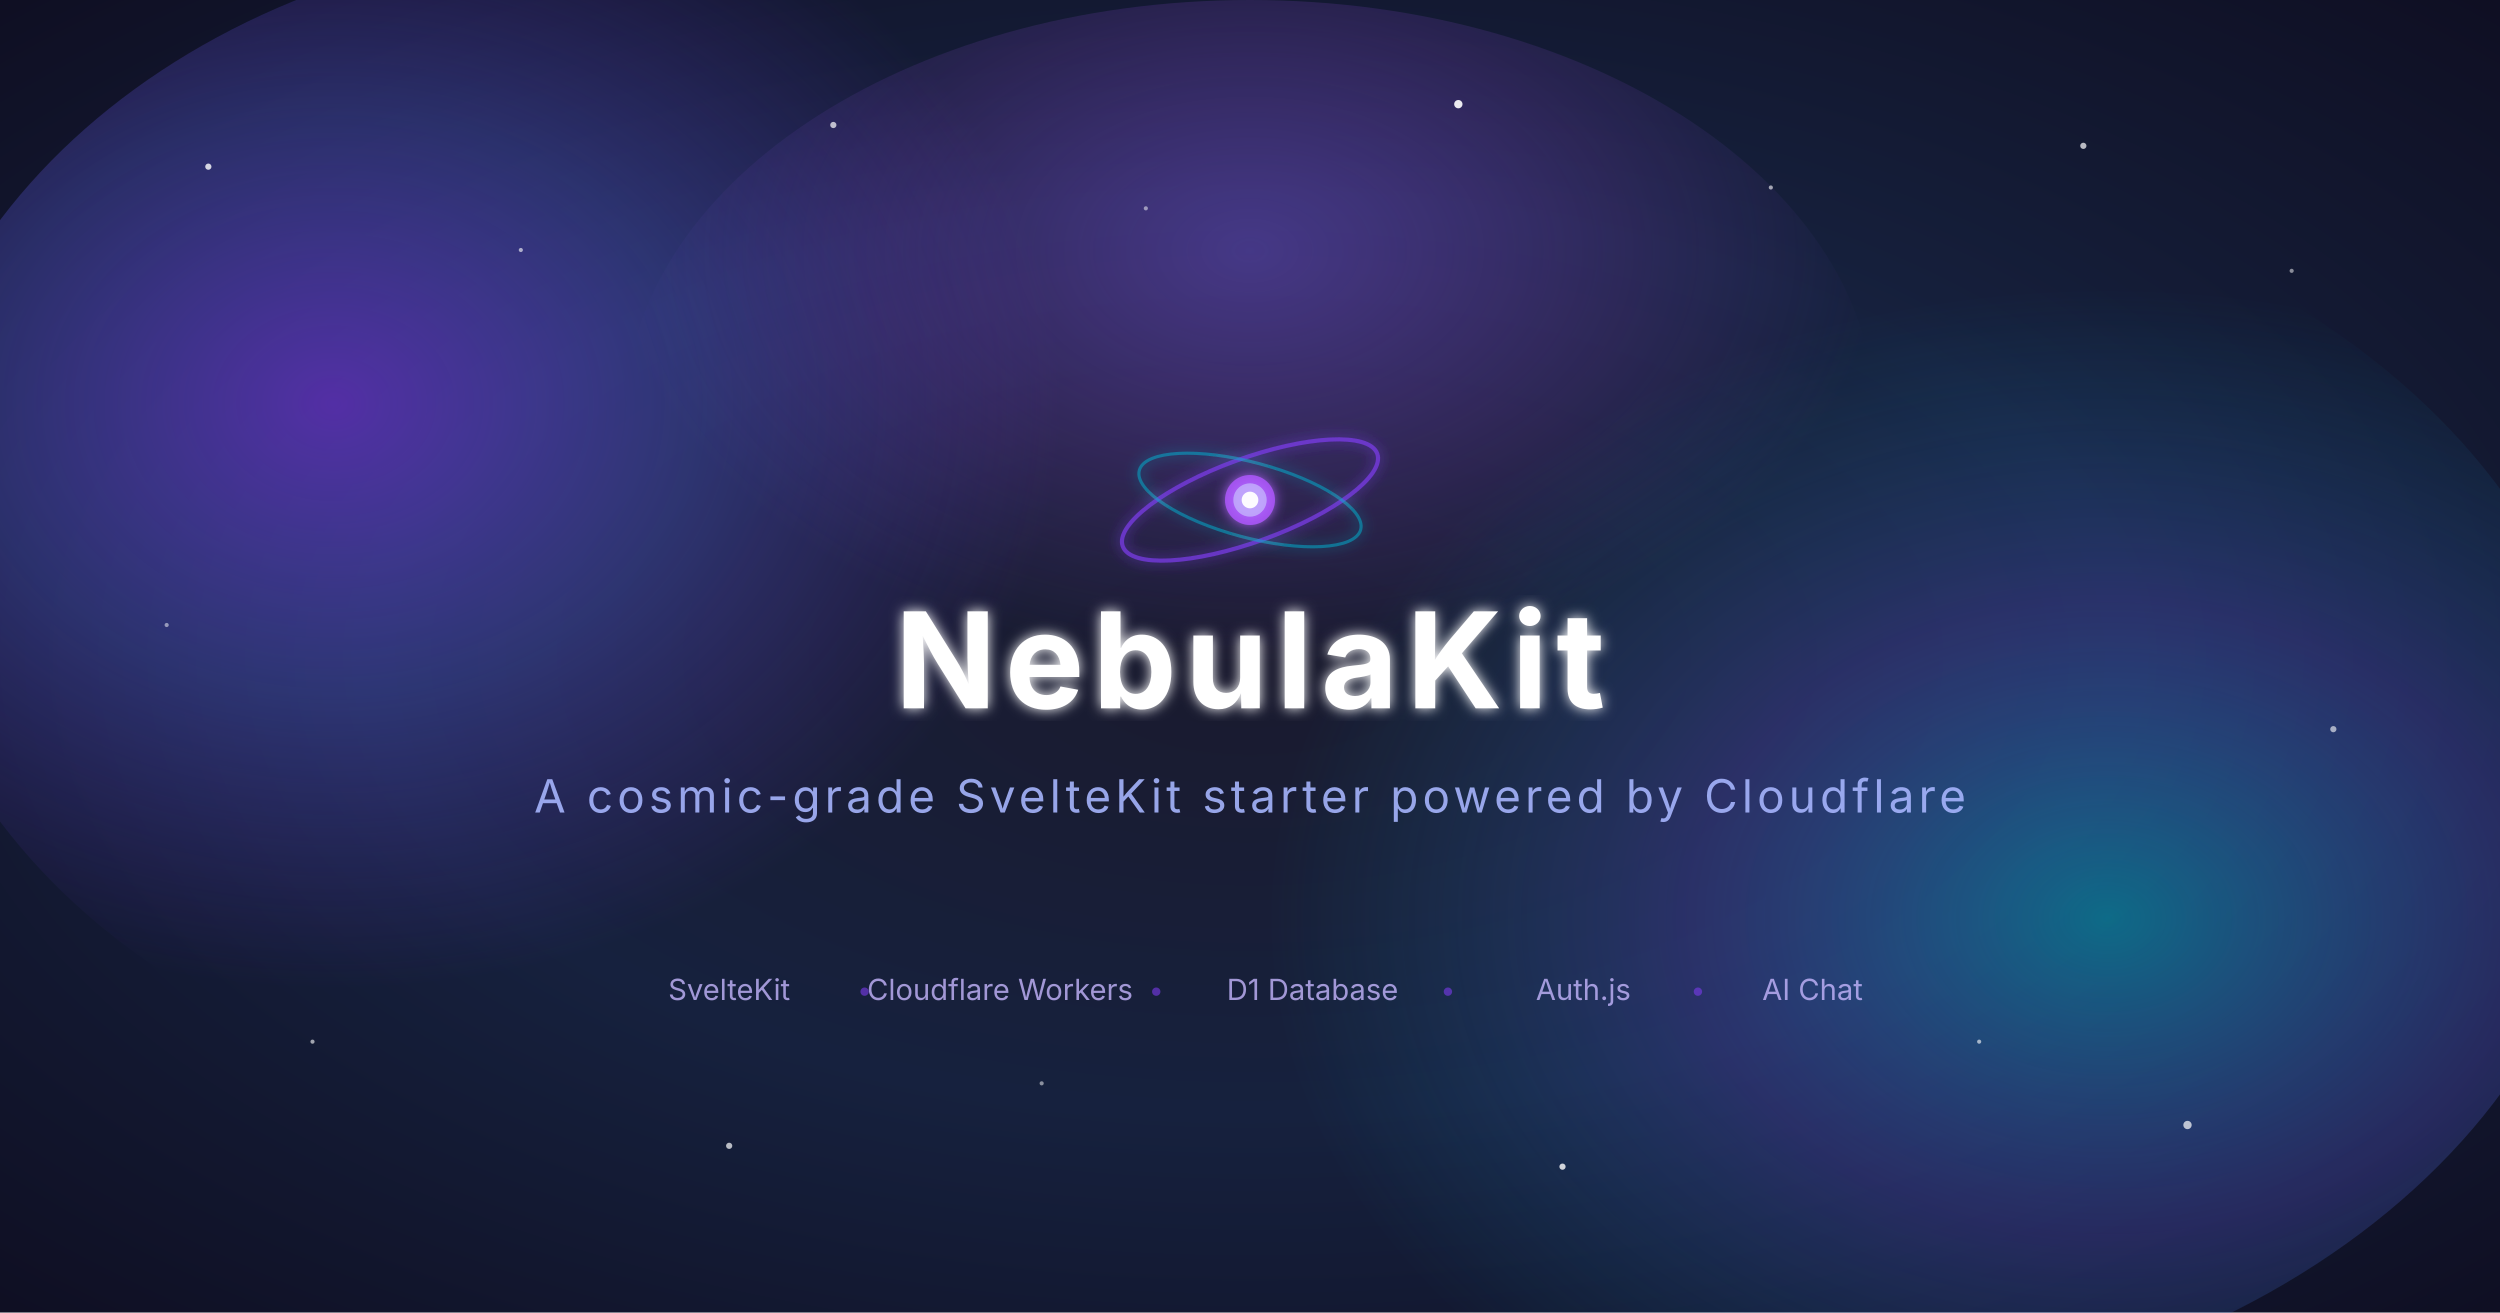
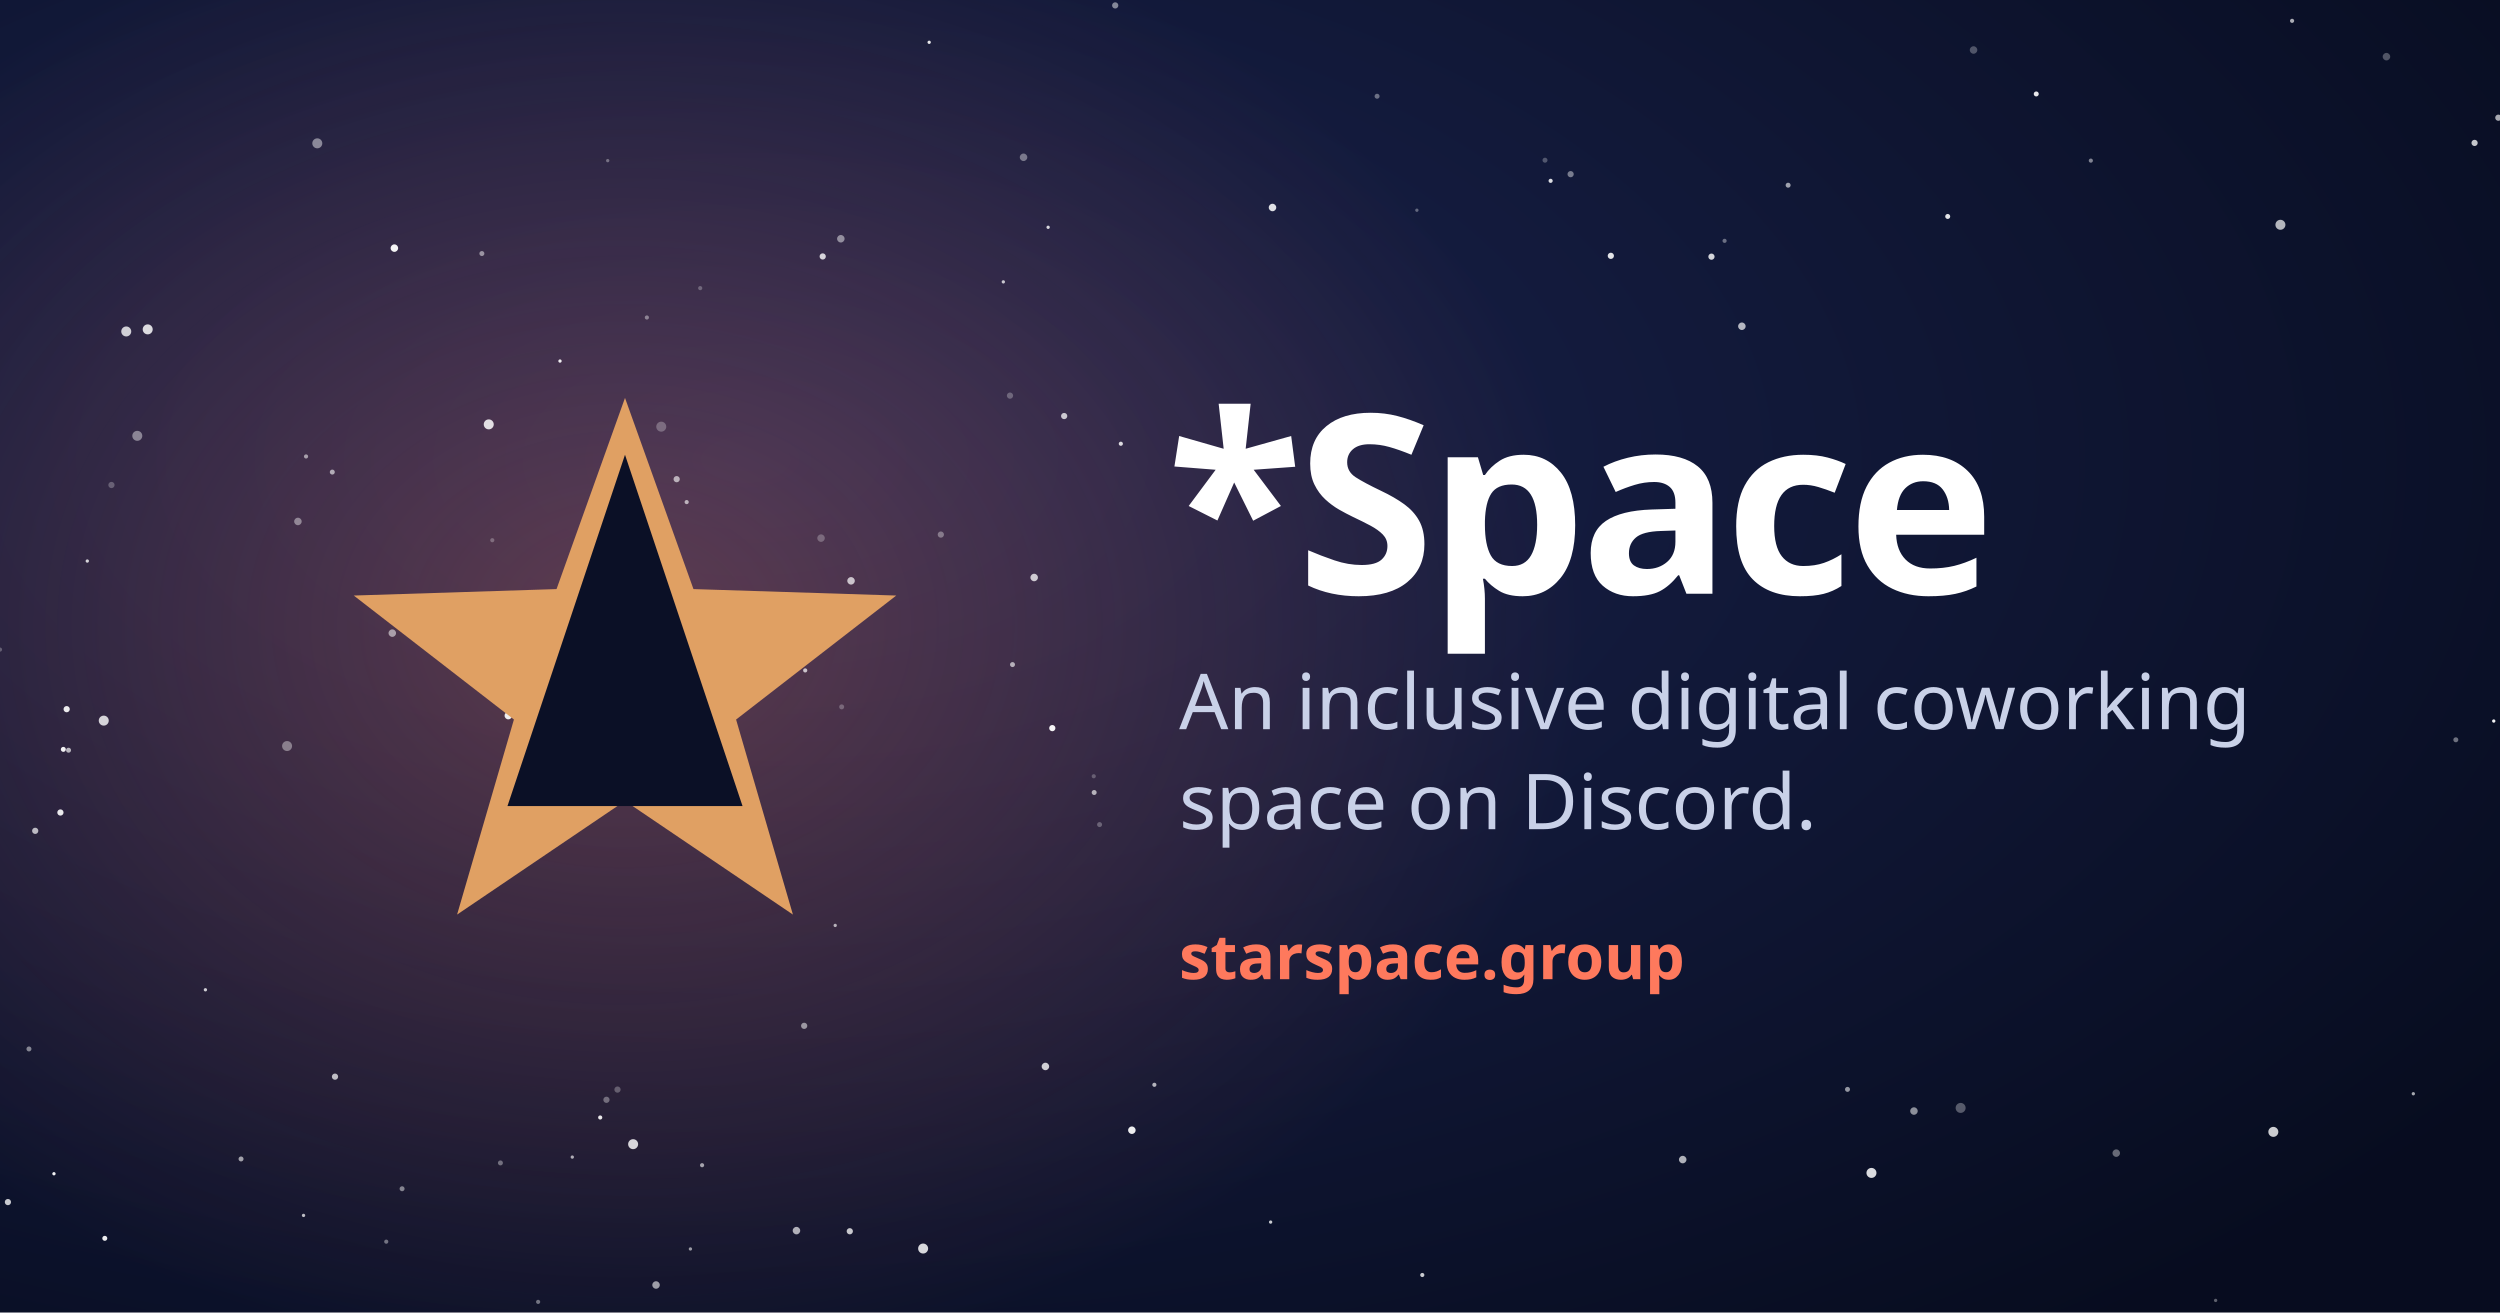
- <svg xmlns="http://www.w3.org/2000/svg" width="1200" height="630" viewBox="0 0 1200 630">
+ <svg xmlns="http://www.w3.org/2000/svg" width="1200" height="630" viewBox="0 0 1200 630" role="img" aria-label="*Space — an inclusive digital coworking space on Discord">
  <defs>
-     <radialGradient id="bg-grad" cx="50%" cy="50%" r="70%">
-       <stop offset="0%" stop-color="#1a1a2e" />
-       <stop offset="50%" stop-color="#16213e" />
-       <stop offset="100%" stop-color="#0f0f23" />
+     <radialGradient id="sky" cx="30%" cy="35%" r="85%">
+       <stop offset="0" stop-color="#1b2450" />
+       <stop offset="1" stop-color="#070c1f" />
    </radialGradient>
-     <radialGradient id="nebula1" cx="30%" cy="40%">
-       <stop offset="0%" stop-color="#7c3aed" stop-opacity="0.6" />
-       <stop offset="50%" stop-color="#6366f1" stop-opacity="0.3" />
-       <stop offset="100%" stop-color="#7c3aed" stop-opacity="0" />
+     <radialGradient id="nebula" cx="50%" cy="50%" r="50%">
+       <stop offset="0" stop-color="#fe795d" stop-opacity="0.30" />
+       <stop offset="1" stop-color="#fe795d" stop-opacity="0" />
    </radialGradient>
-     <radialGradient id="nebula2" cx="70%" cy="60%">
-       <stop offset="0%" stop-color="#06b6d4" stop-opacity="0.5" />
-       <stop offset="50%" stop-color="#6366f1" stop-opacity="0.25" />
-       <stop offset="100%" stop-color="#06b6d4" stop-opacity="0" />
-     </radialGradient>
-     <radialGradient id="nebula3" cx="50%" cy="30%">
-       <stop offset="0%" stop-color="#8b5cf6" stop-opacity="0.4" />
-       <stop offset="60%" stop-color="#a855f7" stop-opacity="0.15" />
-       <stop offset="100%" stop-color="#8b5cf6" stop-opacity="0" />
-     </radialGradient>
-     <filter id="glow">
-       <feGaussianBlur stdDeviation="3" result="blur" />
-       <feMerge>
-         <feMergeNode in="blur" />
-         <feMergeNode in="SourceGraphic" />
-       </feMerge>
-     </filter>
  </defs>
-   <rect width="1200" height="630" fill="url(#bg-grad)" />
-   <ellipse cx="300" cy="250" rx="350" ry="280" fill="url(#nebula1)" />
-   <ellipse cx="850" cy="380" rx="400" ry="300" fill="url(#nebula2)" />
-   <ellipse cx="600" cy="200" rx="300" ry="200" fill="url(#nebula3)" />
-   <circle cx="100" cy="80" r="1.5" fill="white" opacity="0.8" />
-   <circle cx="250" cy="120" r="1" fill="white" opacity="0.6" />
-   <circle cx="400" cy="60" r="1.5" fill="white" opacity="0.7" />
-   <circle cx="550" cy="100" r="1" fill="white" opacity="0.5" />
-   <circle cx="700" cy="50" r="2" fill="white" opacity="0.9" />
-   <circle cx="850" cy="90" r="1" fill="white" opacity="0.6" />
-   <circle cx="1000" cy="70" r="1.5" fill="white" opacity="0.7" />
-   <circle cx="1100" cy="130" r="1" fill="white" opacity="0.5" />
-   <circle cx="150" cy="500" r="1" fill="white" opacity="0.6" />
-   <circle cx="350" cy="550" r="1.5" fill="white" opacity="0.7" />
-   <circle cx="500" cy="520" r="1" fill="white" opacity="0.5" />
-   <circle cx="750" cy="560" r="1.5" fill="white" opacity="0.8" />
-   <circle cx="950" cy="500" r="1" fill="white" opacity="0.6" />
-   <circle cx="1050" cy="540" r="2" fill="white" opacity="0.7" />
-   <circle cx="80" cy="300" r="1" fill="white" opacity="0.5" />
-   <circle cx="1120" cy="350" r="1.5" fill="white" opacity="0.6" />
-   <g transform="translate(600, 240)" filter="url(#glow)">
-     <ellipse cx="0" cy="0" rx="65" ry="20" fill="none" stroke="#7c3aed" stroke-width="2" opacity="0.7" transform="rotate(-20)" />
-     <ellipse cx="0" cy="0" rx="55" ry="18" fill="none" stroke="#06b6d4" stroke-width="1.5" opacity="0.5" transform="rotate(15)" />
-     <circle cx="0" cy="0" r="12" fill="#a855f7" opacity="0.9" />
-     <circle cx="0" cy="0" r="8" fill="#c4b5fd" opacity="0.8" />
-     <circle cx="0" cy="0" r="4" fill="white" opacity="0.95" />
+   <rect width="1200" height="630" fill="url(#sky)" />
+   <ellipse cx="300" cy="300" rx="460" ry="360" fill="url(#nebula)" />
+   <g id="starfield">
+     <circle cx="143.0" cy="250.3" r="1.8" fill="#ffffff" opacity="0.42" />
+     <circle cx="295.5" cy="307.8" r="0.8" fill="#ffffff" opacity="0.79" />
+     <circle cx="324.8" cy="230.0" r="1.5" fill="#ffffff" opacity="0.61" />
+     <circle cx="268.8" cy="173.3" r="0.8" fill="#ffffff" opacity="0.92" />
+     <circle cx="159.5" cy="226.6" r="1.2" fill="#ffffff" opacity="0.59" />
+     <circle cx="821.5" cy="123.2" r="1.5" fill="#ffffff" opacity="0.82" />
+     <circle cx="32.9" cy="360.1" r="1.2" fill="#ffffff" opacity="0.66" />
+     <circle cx="1199.2" cy="56.5" r="1.5" fill="#ffffff" opacity="0.64" />
+     <circle cx="527.8" cy="395.8" r="1.2" fill="#ffffff" opacity="0.28" />
+     <circle cx="1015.8" cy="553.5" r="1.8" fill="#ffffff" opacity="0.38" />
+     <circle cx="753.9" cy="83.6" r="1.5" fill="#ffffff" opacity="0.43" />
+     <circle cx="331.4" cy="599.5" r="0.8" fill="#ffffff" opacity="0.57" />
+     <circle cx="407.9" cy="591.0" r="1.5" fill="#ffffff" opacity="0.76" />
+     <circle cx="525.2" cy="380.4" r="1.2" fill="#ffffff" opacity="0.64" />
+     <circle cx="291.7" cy="77.1" r="0.8" fill="#ffffff" opacity="0.34" />
+     <circle cx="807.7" cy="556.6" r="1.8" fill="#ffffff" opacity="0.67" />
+     <circle cx="744.3" cy="86.8" r="1.0" fill="#ffffff" opacity="0.85" />
+     <circle cx="160.8" cy="516.8" r="1.5" fill="#ffffff" opacity="0.71" />
+     <circle cx="886.8" cy="522.9" r="1.2" fill="#ffffff" opacity="0.56" />
+     <circle cx="554.1" cy="520.7" r="1.0" fill="#ffffff" opacity="0.67" />
+     <circle cx="274.7" cy="555.4" r="0.8" fill="#ffffff" opacity="0.64" />
+     <circle cx="609.9" cy="586.6" r="0.8" fill="#ffffff" opacity="0.78" />
+     <circle cx="1178.8" cy="355.1" r="1.2" fill="#ffffff" opacity="0.41" />
+     <circle cx="1094.6" cy="107.9" r="2.4" fill="#ffffff" opacity="0.69" />
+     <circle cx="0.0" cy="311.8" r="1.0" fill="#ffffff" opacity="0.27" />
+     <circle cx="443.1" cy="599.3" r="2.4" fill="#ffffff" opacity="0.83" />
+     <circle cx="53.5" cy="232.8" r="1.5" fill="#ffffff" opacity="0.26" />
+     <circle cx="918.7" cy="533.3" r="1.8" fill="#ffffff" opacity="0.53" />
+     <circle cx="836.1" cy="156.6" r="1.8" fill="#ffffff" opacity="0.69" />
+     <circle cx="1091.2" cy="543.3" r="2.4" fill="#ffffff" opacity="0.79" />
+     <circle cx="41.9" cy="269.3" r="0.8" fill="#ffffff" opacity="0.8" />
+     <circle cx="146.9" cy="219.1" r="1.0" fill="#ffffff" opacity="0.54" />
+     <circle cx="1187.8" cy="68.6" r="1.5" fill="#ffffff" opacity="0.76" />
+     <circle cx="188.3" cy="303.9" r="1.8" fill="#ffffff" opacity="0.53" />
+     <circle cx="501.8" cy="511.9" r="1.8" fill="#ffffff" opacity="0.79" />
+     <circle cx="451.6" cy="256.6" r="1.5" fill="#ffffff" opacity="0.35" />
+     <circle cx="1100.2" cy="10.0" r="1.0" fill="#ffffff" opacity="0.65" />
+     <circle cx="858.3" cy="88.9" r="1.2" fill="#ffffff" opacity="0.6" />
+     <circle cx="98.6" cy="475.1" r="0.8" fill="#ffffff" opacity="0.78" />
+     <circle cx="510.8" cy="199.7" r="1.5" fill="#ffffff" opacity="0.74" />
+     <circle cx="60.6" cy="159.1" r="2.4" fill="#ffffff" opacity="0.78" />
+     <circle cx="13.9" cy="503.5" r="1.2" fill="#ffffff" opacity="0.47" />
+     <circle cx="491.3" cy="75.5" r="1.8" fill="#ffffff" opacity="0.39" />
+     <circle cx="317.4" cy="204.8" r="2.4" fill="#ffffff" opacity="0.27" />
+     <circle cx="386.0" cy="492.4" r="1.5" fill="#ffffff" opacity="0.52" />
+     <circle cx="446.0" cy="20.3" r="0.8" fill="#ffffff" opacity="0.9" />
+     <circle cx="185.4" cy="596.0" r="1.0" fill="#ffffff" opacity="0.4" />
+     <circle cx="543.3" cy="542.5" r="1.8" fill="#ffffff" opacity="0.92" />
+     <circle cx="505.1" cy="349.5" r="1.5" fill="#ffffff" opacity="0.95" />
+     <circle cx="189.3" cy="119.1" r="1.8" fill="#ffffff" opacity="0.95" />
+     <circle cx="484.8" cy="189.9" r="1.5" fill="#ffffff" opacity="0.27" />
+     <circle cx="329.6" cy="241.0" r="1.0" fill="#ffffff" opacity="0.62" />
+     <circle cx="288.1" cy="536.4" r="1.0" fill="#ffffff" opacity="0.9" />
+     <circle cx="382.3" cy="590.7" r="1.8" fill="#ffffff" opacity="0.66" />
+     <circle cx="65.9" cy="209.2" r="2.4" fill="#ffffff" opacity="0.43" />
+     <circle cx="258.3" cy="624.9" r="1.0" fill="#ffffff" opacity="0.41" />
+     <circle cx="538.0" cy="213.0" r="1.0" fill="#ffffff" opacity="0.83" />
+     <circle cx="152.3" cy="68.8" r="2.4" fill="#ffffff" opacity="0.46" />
+     <circle cx="234.6" cy="203.7" r="2.4" fill="#ffffff" opacity="0.84" />
+     <circle cx="393.9" cy="291.7" r="0.8" fill="#ffffff" opacity="0.58" />
+     <circle cx="32.0" cy="340.4" r="1.5" fill="#ffffff" opacity="0.91" />
+     <circle cx="1063.5" cy="624.2" r="0.8" fill="#ffffff" opacity="0.35" />
+     <circle cx="503.1" cy="109.1" r="0.8" fill="#ffffff" opacity="0.82" />
+     <circle cx="400.9" cy="444.2" r="0.8" fill="#ffffff" opacity="0.64" />
+     <circle cx="496.4" cy="277.2" r="1.8" fill="#ffffff" opacity="0.75" />
+     <circle cx="680.1" cy="100.9" r="0.8" fill="#ffffff" opacity="0.34" />
+     <circle cx="244.0" cy="343.5" r="1.8" fill="#ffffff" opacity="0.91" />
+     <circle cx="661.0" cy="46.2" r="1.2" fill="#ffffff" opacity="0.38" />
+     <circle cx="303.9" cy="549.2" r="2.4" fill="#ffffff" opacity="0.82" />
+     <circle cx="336.1" cy="138.3" r="1.0" fill="#ffffff" opacity="0.27" />
+     <circle cx="314.9" cy="616.8" r="1.8" fill="#ffffff" opacity="0.58" />
+     <circle cx="403.6" cy="114.6" r="1.8" fill="#ffffff" opacity="0.47" />
+     <circle cx="1003.6" cy="77.1" r="1.0" fill="#ffffff" opacity="0.48" />
+     <circle cx="977.4" cy="45.1" r="1.2" fill="#ffffff" opacity="0.9" />
+     <circle cx="16.9" cy="398.8" r="1.5" fill="#ffffff" opacity="0.69" />
+     <circle cx="1197.0" cy="346.1" r="0.8" fill="#ffffff" opacity="0.95" />
+     <circle cx="827.8" cy="115.6" r="1.0" fill="#ffffff" opacity="0.38" />
+     <circle cx="898.3" cy="563.0" r="2.4" fill="#ffffff" opacity="0.85" />
+     <circle cx="404.0" cy="339.3" r="1.2" fill="#ffffff" opacity="0.26" />
+     <circle cx="682.7" cy="612.0" r="1.0" fill="#ffffff" opacity="0.78" />
+     <circle cx="741.6" cy="76.9" r="1.2" fill="#ffffff" opacity="0.27" />
+     <circle cx="145.7" cy="583.4" r="0.8" fill="#ffffff" opacity="0.72" />
+     <circle cx="394.1" cy="258.3" r="1.8" fill="#ffffff" opacity="0.26" />
+     <circle cx="70.9" cy="158.1" r="2.4" fill="#ffffff" opacity="0.83" />
+     <circle cx="231.3" cy="121.7" r="1.2" fill="#ffffff" opacity="0.49" />
+     <circle cx="337.0" cy="559.3" r="1.0" fill="#ffffff" opacity="0.59" />
+     <circle cx="481.6" cy="135.3" r="0.8" fill="#ffffff" opacity="0.74" />
+     <circle cx="25.9" cy="563.4" r="0.8" fill="#ffffff" opacity="0.94" />
+     <circle cx="525.0" cy="372.6" r="1.0" fill="#ffffff" opacity="0.25" />
+     <circle cx="934.9" cy="103.9" r="1.2" fill="#ffffff" opacity="0.88" />
+     <circle cx="30.4" cy="359.7" r="1.2" fill="#ffffff" opacity="0.94" />
+     <circle cx="947.3" cy="24.0" r="1.8" fill="#ffffff" opacity="0.28" />
+     <circle cx="386.5" cy="321.8" r="1.0" fill="#ffffff" opacity="0.71" />
+     <circle cx="296.4" cy="523.0" r="1.5" fill="#ffffff" opacity="0.28" />
+     <circle cx="240.2" cy="558.2" r="1.2" fill="#ffffff" opacity="0.37" />
+     <circle cx="245.7" cy="364.1" r="2.4" fill="#ffffff" opacity="0.88" />
+     <circle cx="49.8" cy="345.9" r="2.4" fill="#ffffff" opacity="0.8" />
+     <circle cx="115.7" cy="556.3" r="1.2" fill="#ffffff" opacity="0.59" />
+     <circle cx="193.0" cy="570.6" r="1.2" fill="#ffffff" opacity="0.46" />
+     <circle cx="1158.4" cy="525.0" r="0.8" fill="#ffffff" opacity="0.64" />
+     <circle cx="394.9" cy="123.1" r="1.5" fill="#ffffff" opacity="0.8" />
+     <circle cx="50.3" cy="594.4" r="1.2" fill="#ffffff" opacity="0.92" />
+     <circle cx="610.8" cy="99.6" r="1.8" fill="#ffffff" opacity="0.86" />
+     <circle cx="246.6" cy="388.6" r="1.0" fill="#ffffff" opacity="0.75" />
+     <circle cx="941.1" cy="531.8" r="2.4" fill="#ffffff" opacity="0.31" />
+     <circle cx="310.5" cy="152.4" r="1.0" fill="#ffffff" opacity="0.41" />
+     <circle cx="291.1" cy="527.9" r="1.5" fill="#ffffff" opacity="0.35" />
+     <circle cx="3.8" cy="577.0" r="1.5" fill="#ffffff" opacity="0.77" />
+     <circle cx="1145.5" cy="27.2" r="1.8" fill="#ffffff" opacity="0.29" />
+     <circle cx="486.0" cy="319.0" r="1.2" fill="#ffffff" opacity="0.62" />
+     <circle cx="535.3" cy="2.6" r="1.5" fill="#ffffff" opacity="0.48" />
+     <circle cx="137.8" cy="358.1" r="2.4" fill="#ffffff" opacity="0.39" />
+     <circle cx="773.2" cy="122.8" r="1.5" fill="#ffffff" opacity="0.88" />
+     <circle cx="408.5" cy="278.8" r="1.8" fill="#ffffff" opacity="0.71" />
+     <circle cx="29.0" cy="390.0" r="1.5" fill="#ffffff" opacity="0.9" />
+     <circle cx="236.3" cy="259.3" r="1.0" fill="#ffffff" opacity="0.27" />
  </g>
-   <text x="600" y="340" text-anchor="middle" font-family="system-ui, -apple-system, sans-serif" font-size="64" font-weight="700" fill="white" letter-spacing="4" filter="url(#glow)">
-     NebulaKit
-   </text>
-   <text x="600" y="390" text-anchor="middle" font-family="system-ui, -apple-system, sans-serif" font-size="22" fill="#a5b4fc" letter-spacing="2" opacity="0.9">
-     A cosmic-grade SvelteKit starter powered by Cloudflare
-   </text>
-   <line x1="400" y1="430" x2="800" y2="430" stroke="url(#nebula1)" stroke-width="1" opacity="0.5" />
-   <g font-family="system-ui, -apple-system, sans-serif" font-size="14" fill="#c4b5fd" opacity="0.8">
-     <text x="350" y="480" text-anchor="middle">SvelteKit</text>
-     <text x="480" y="480" text-anchor="middle">Cloudflare Workers</text>
-     <text x="630" y="480" text-anchor="middle">D1 Database</text>
-     <text x="760" y="480" text-anchor="middle">Auth.js</text>
-     <text x="870" y="480" text-anchor="middle">AI Chat</text>
+   <g transform="translate(300 315) scale(0.62) translate(-256 -230)">
+     <path d="M256,30 L309,178 L466,183 L342,279 L386,430 L256,342 L126,430 L170,279 L46,183 L203,178 Z" fill="#e0a063" />
+     <path d="M256,74 L347,346 L165,346 Z" fill="#0b1026" />
  </g>
-   <g fill="#7c3aed" opacity="0.6">
-     <circle cx="415" cy="476" r="2" />
-     <circle cx="555" cy="476" r="2" />
-     <circle cx="695" cy="476" r="2" />
-     <circle cx="815" cy="476" r="2" />
+   <g font-family="Noto Sans, DejaVu Sans, sans-serif">
+     <text x="560" y="285" font-size="120" font-weight="700" fill="#ffffff" letter-spacing="-3">*Space</text>
+     <text x="566" y="350" font-size="37" font-weight="400" fill="#c9d1e8">An inclusive digital coworking</text>
+     <text x="566" y="398" font-size="37" font-weight="400" fill="#c9d1e8">space on Discord.</text>
+     <text x="566" y="470" font-size="30" font-weight="600" fill="#fe795d">starspace.group</text>
  </g>
</svg>
